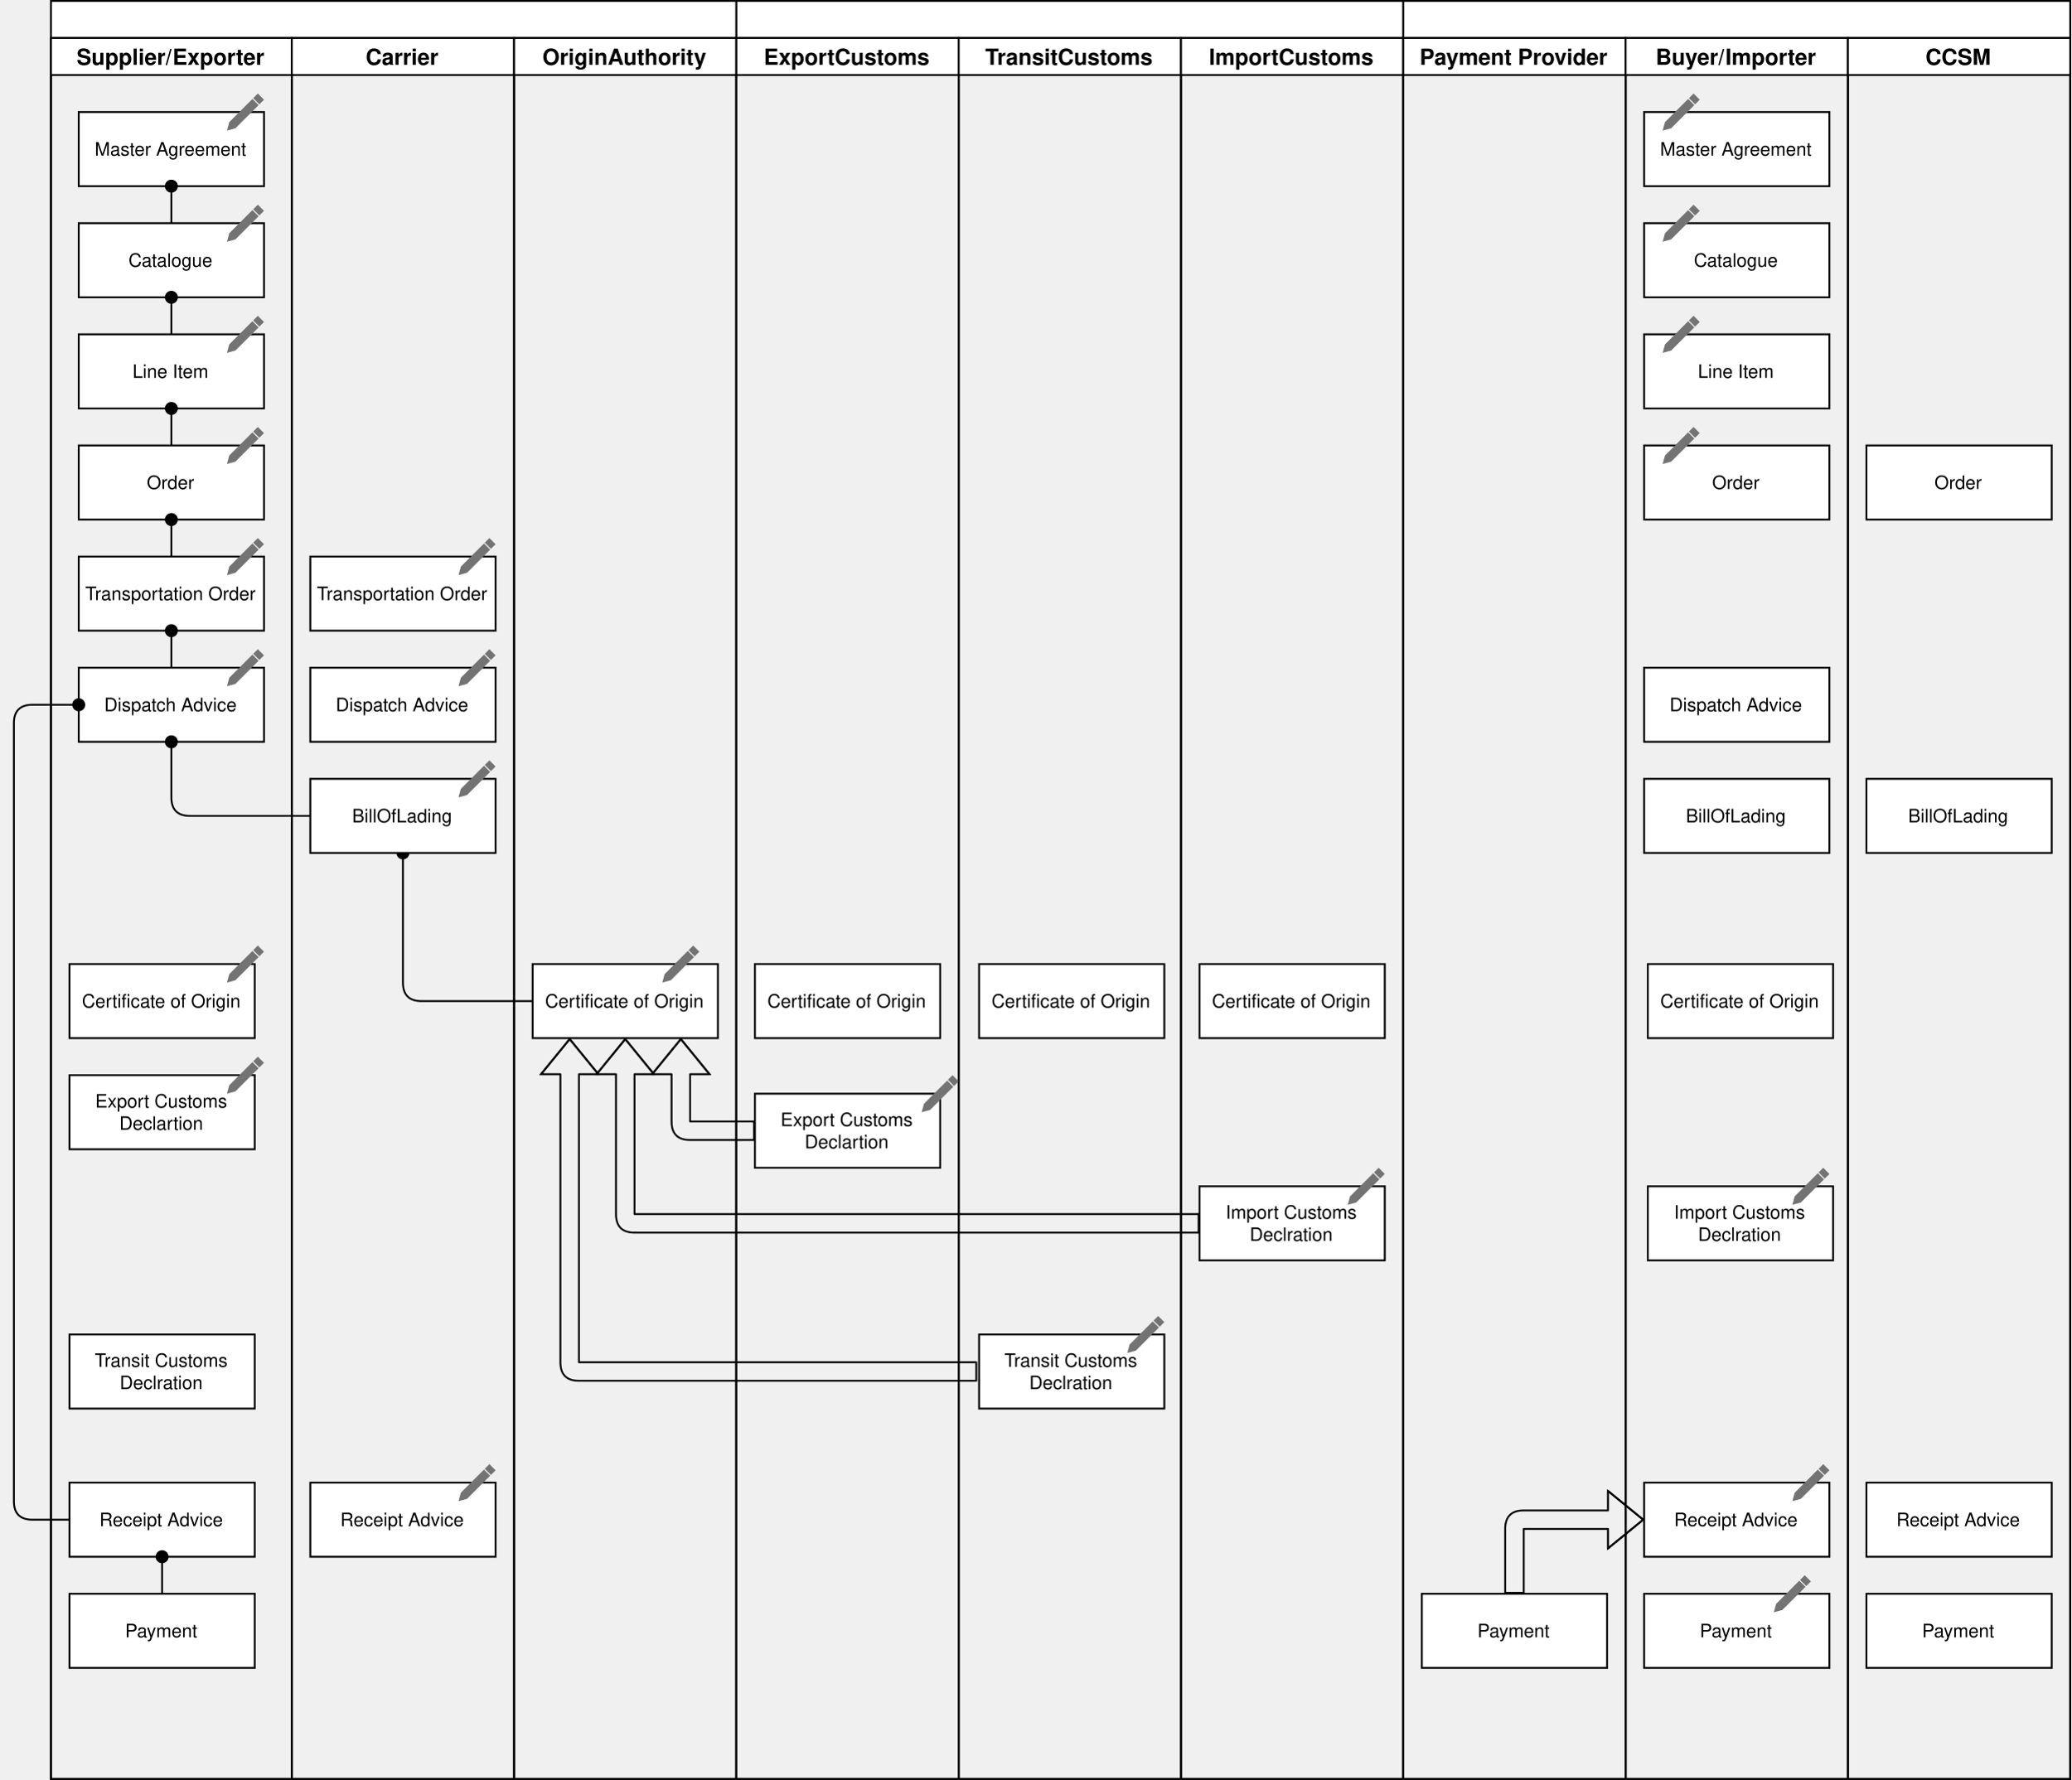
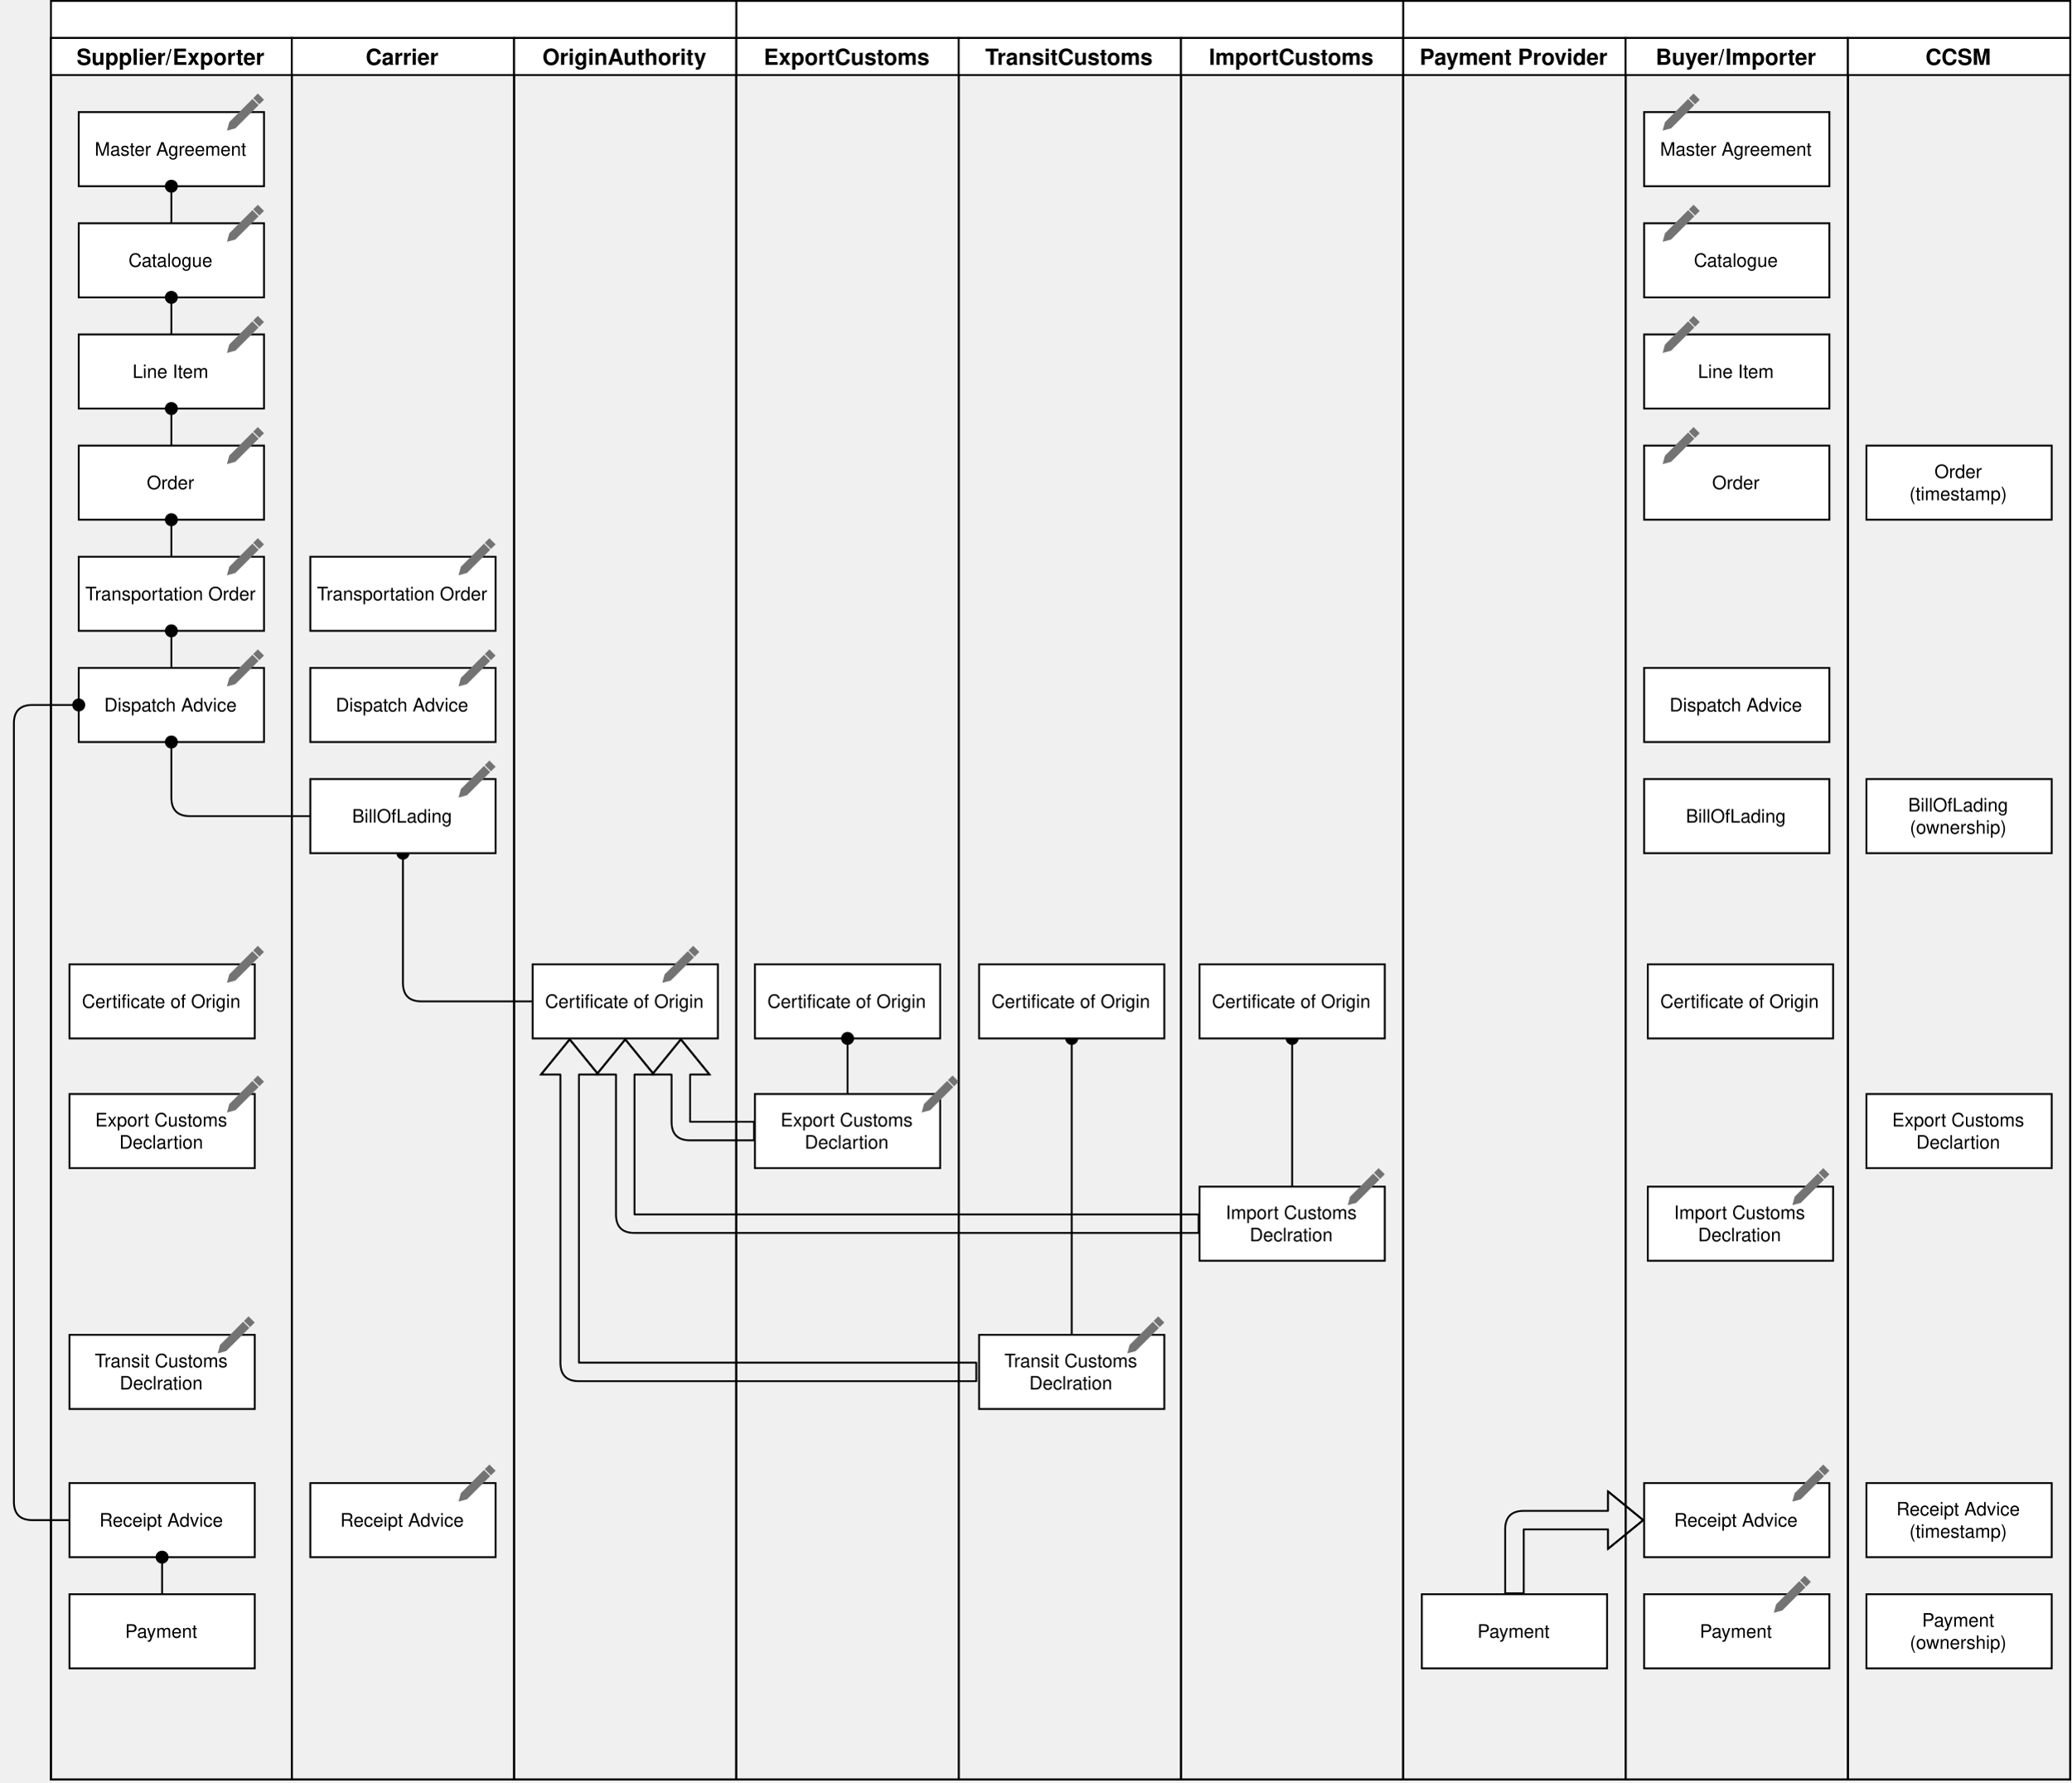
- <svg xmlns="http://www.w3.org/2000/svg" host="65bd71144e" version="1.1" width="1118px" height="961px" viewBox="-0.5 -0.5 1118 961" content="&lt;mxfile pages=&quot;2&quot;&gt;&lt;diagram id=&quot;8GjeXVdxXtVlz31yC4Vb&quot; name=&quot;sequence&quot;&gt;7V1bd6I8FP01ffRbIor6qKLW1lvVXuyLiwJiLBgKWGB+/QcCFkmG0QqBzjCz1gyEi2TvneTk5By4oTuK1dc4dTOCgijfVMqCdUOzN5VKjao7/7oFtl/AUF6BpAHBKwoVzMEv0S8s+6V7IIj6yYkGhLIB1NNCHu52Im+clHGaBs3T09ZQPv1VlZNEpGDOczJa+gwEY+OXNivlrwO3IpA2wU9Xyv6RN45/lzS43/k/eFOh14c/3mGFC27mn69vOAGaoSK6e0N3NAgNb0uxOqLsYhvg1rNWlA2YxXxuan3Q3vZ4eVXybta75JJjFTVxZ3z71q3m6HPbfv6gVs/PE01XLZFng1t/cvLex3OgqFAznLLOXjegot+4dWUcbBzC6TYr8rLGGQDufEwMOyBiDXfG3N91Tz3se3I5XHpmJYInEjVDtEIU+5Xqi1ARDc12TvGPNpsV7xJfwI2qz5cZkkPA+SakhOA8zlegdLz1F4rOhg8kHtSO9XAvSUuF4drG6EPbt2arhc9DGNSFxu108JNQZWjqBNVjeyKBKlaqKKpd609S5bRcgUoF4Pig1hskQTXLfatrL+mNvaeXzJtdeypjQO04tQFrwHOG6ByATmdYnmhAAjlGkaQ0X8bGdFAS3o3NlHliHs0Z+4sPUAxhIwrOIOXv7uDO+a+9MRTZhcbZFC1gvPioudtLd/u/mr/HWqFDrB3s7Jwnffk60d1dBvdzd74uO+x9XSe03GHW2YUOzV5JD8jBs1zGkg73Gu/XUf3ozydw0ep/NK3l6/P6pVe9D6AwOE0S/ftZvaU9NKt3DDuhqUFNGXGPt8F5Lk6xnGui7HSMn6eDPY7Aw6VOTTk7dIIKwc7QQ3eeugVfUqIrESlVyxExeHf8ksbx0c5SSxxEP6rN0c0M29xk2+TFTqs/nj8wtwA+qMLstlRHUETA0k2gyNyh8fEbIAtDzoZ797l0wzH9gr22JuoOgtMAMypSNOKChuVcpgVoV1Lt4ehTtI8mawhtuo5Bu8mkBXcDgXu+V1UZiJpzO28gdjd/z8AZ4MXy/GfwjmChyqRxWCUhzSWkW7cbu9cuDTdmX1jwdp8uUVUErBGnH/AptyRNFBW3ytc37Viizhdb7URrJK1nvr2wtyWlabI7nXuwIGu9PJfQdnzmYHocQJfh8TPjwTSOo/BgihdSAx1NYxWX3HB6XQNAe4sOZ3AylJzdnOqewvSxZIVPF8I/Cqh5rvAb+RJ+ExH+EOxco25giEpupc9kLv3mP6n92U4UflEyNOBIejZas17b7uNmULFaIy/9uMcOKX+iCRiTMCeax5qJRDVf/bbX4EdrnqXNx+FMe9r1pQHV1RcsLxnBDCms+TiRkZd83FNH/bzuXMh35pbz3QZIuh/xbYBCsPkX2oA+3FG23X9Zav27x8bg6Ul7H+P6/TjVkW8DcU8dagMs0FXO4DfuZFf4BHxuLX6a5FRX0hsdEbShuh7Un0yz9/7R1zHgIVgJnL4RBR8oTle9JdQ1sNzCtlt3wHPykHsT5SnUwaHbodk3aBhQCZ3QkoHkHjCg6t7H3+MdgJ3uiW7rG051f1CxJHeR+D9JEeT/RAEYB8eNBt/FDpSh9tUk104zCIpuKnT98Ne7kbdGSpLXZoRXlNYKhtVKWqzWClZTYLWZMatMwWoKrFK1jGk9YxmhoPViWo/RQVnRijogC1oTGFmzHlpR91pBawKttU6OVvySD13wmgKvVYI2E55XdCG04PV6XmsEjSZsBdBuuMNpGsg6AOC30RMIWhQOrkQCArAum98EhBJzFDYvhjCCIElH4X6pPsov0lxczm4bNs0+vPUaWbqZrgWPqJspLtYuBF7b6d0m6yEngJ2UV9yqJBfkjaqkD1e3S2G1XbxMqsMxswYY3GYiLwLVyL3miAYWYy11CgWvGPq/QWwk7jLzGRiFLnoVvF7PK8kpGJ7XSsFrGu016ykYXfTDafBaJ9hesRXAjK9eykBrb2ygBgwboTmLuVilFunnSM7F8B1dsTwXq6ezqW2cMkvS2dQZ6jw3mA/M+nY83Hzc7/t25y9LwoprfuFQkrgJXziUJC54I+MkLCbitUw4Bwsv9zPMnR+bPlQrRztdTPoQg+t1U0sfolAPv5c0dEzdTX6wOnJ8VepQaqMT/plRj7mfO54PoKwIKlkAh19qKOIzYvV0vqF7mvfPEBzW8TVA7TXvFRW5ahCVaoYNYmmKrbfS3Xphzjlz9NktU5Nxtm/2iGfyu15NhmTMPjZ1GwU1zdTtdFCsZZ7oVimCrpJhNuKUYAhGXeFrcEbY1Y+1qhtM/qxqdCF+ytlednl5qsFPgFtUTmKAPD+EIZNFeABn4/JqA5Z7KHAKeJj1V0FeOQ6rlHrqa1fxiL7JCluFgKHw0vHePrzzwbMmMpdXHiYkWN8KaioQi1g4svYjQhbwya2o1U/uFRpX45c9fOhsOPUXMFyNGtE3MOBhQw1TAun71wNHMn9fUqg6y1WXo9b03aiPGzbfs0gnf1+NGNHsb6yLHh0eSMRkJdCzEQQOa8ahUkvZjLsaM6JmnPBAzWlO2QlPe/B5r7z+Wk9LGQayXQ1eDiLZEPAQsP5BZ8XlxEYs9KwD2dDpYEFrArRmnaZbZBKlQmvmebpFJlEqvJJM1MWvBRQpnckQm+FaAD7wtLCbUiGWZOQpntjCckqG2EgAZSNriziIFSH0Mq6bUPxkKJzyNxGUUVYC7teyaPmhlZeuLpy8lS5mxSgcRhk3vc46jDIip0qyYZTYvgD1l3Y68xEio0yWhDINycGihVnUSMpNGsvOj/CS4hFD1zESdpOmAhxRLykeOLRlJucmTQUzol5SPGZo9EoKbtJUwCPqJcVGxqFGYf4/alKLoph5fCHqvco/itEvhRFFcfg6sR7HY7M7feswH7PtwH4Y/g1fCkOkifGrkpUm6oDLvzSjnwYkKs16vdvju+Pt9q6z6myGKv+q1v+KTwNGv79G9NOAr427u/kjPdutRqI4NRtC7V4inPp32cQ1ve+v3T+qDw9baSTPXgCrr+9KY2b9w1L/KCQE6HTW+scLGuXLzq81kp0Vx3GQrh2ZTlt22i3JgQbwM3XOMAO6//Rh9tfbx0bt+405l6+EP7cxYx1QmM8ixAkug88ixDx1KlPPtFRPMoKu3F1P6qw8XdQmXXbfmUN2A0vf9r1eMIR9z4d6roLjTPGMh5lqPTJqUDGjAHp1ZAxp0hEReCj4V8UMRtHHqEcTQ7yGjtzoG+MSVmO1nGjMvWAqasCpj7uOw17e1E8+IBaT/Zi17iL9TJBCdJ7uapG1+kZ05eds3UU/mExYd8yFuku+n8paB9EeJO4VF+jCDo2/+nIdRJ0K6ekAH+vxz796JyGPW+T9Hjjvb0Irx86uBqER1oEL2AgKonvG/w==&lt;/diagram&gt;&lt;/mxfile&gt;" style="background-color: rgb(255, 255, 255);">
+ <svg xmlns="http://www.w3.org/2000/svg" host="65bd71144e" version="1.1" width="1118px" height="962px" viewBox="-0.5 -0.5 1118 962" content="&lt;mxfile pages=&quot;2&quot;&gt;&lt;diagram id=&quot;8GjeXVdxXtVlz31yC4Vb&quot; name=&quot;sequence&quot;&gt;7V1bd6I6FP41XeucB2cJKOqjl2ptvdub89JFIWIsGApYYH79AQWLJGW0QsBTZx4qETB837d3kp2dcMU1VbujC9qijySgXLFFyb7iWlcsy7As7/7xSpxtSbXIbAtkHUr+SZ8FU/gH+IVFv3QNJWDsnWgipJhQ2y8U0WoFRHOvTNB1ZO2fNkfK/q9qggywgqkoKHjpE5TMhV9aY4ufX9wAKC+Cn2aL/jevgvgm62i98n/wiuXmm3/br1UhuJl/vrEQJGSFirjrK66pI2RuP6l2EygeuAFubfuFcSB/P51aegc2lm1ReSlsb9Y+5pLdI+pgZX771pXKdVu8HiyXt82X5qKnib+1in9J8UNQ1j6e97qwMqDpFjbXholU48p7WFcknMs412gBUdEFE6KVD4rpBEzM0cqc+ofeqZvjrV42lx74FP7TfgDdBHaIY/+pOgCpwNQd95Tg25L/FL6Cd9RbIT0EpC9CUgiuE3wJyrtbf8LofvCRJKNar/U/lo2nd+bl6WmoG5oNxNbuET5R7aoa0s8J1FqN3QO1WqIIKovBACTX6P3DFVq5fxoLU1U8FNyPwIbmswfQr7J/NPPh8j637PCBExys3EqFLvIOZ8H9vIPPyzZHn9dJdc9tuYfIJXhb0oZKUJdt1b36RvzTYQwZaK2L/qVNe3wnyzOVFxpm/11f1ycv94HFmoIuA/9+2ntnOkT39c57zZ79fpo/t0t3BY5Mrw4UV2gf+5U7hau4Sp61W+E5JkO3YhU79rUz4xbOmpvxr075sUhAtek+DZxDUTCB+wVyW67iUIcyzA+KUedcoYni88AcdQvSm7kY8Y/8gzVp/REDFI93LmHXsnM0WTiX7/gSoo8g+BK7PXN6VumWbw05pltW+8LDTXBexKmd4Fw2l7pPKjihEzQEV6YRuvPIK/iUEsdGpFQqRsSwveOnNHZVO0gtcRCdlc1xtQxtbrisiaBZ7wymY/4GorEmTW4KFQxFDCzDgqoibIxPXEBF6gkOWnv1Mky3nx4cNXRguAiOAsyYSFFfCAzLvUwP0GZT9XDcPtq78UUIba5CQLvGpwV3FYN7utY0BQLdvd217XVFvY9fM3AAeLE8/x28HVi4MjkSVqn11XED3wIU11NxwUmmpxLL3uEK3BdguULR3GeIq98snHaj0FtYHeledDpcgSlhoPYFY6O5Yl3WAVA9BHIDX3kPPpoDHbFx7ywLas1qrQxhbKOW/fxUOP/Rz6EchTsoZCFV8R5KrOKS66KcZgC4B24KpqAg2T3Mqe4ZQrtFV/jcRfg7AdUOFX41X8KvYcLvwZXXUe6aQM2t9PnMpV/7kdqfrID0h1GQifryk1mftBtOhzQqjdUafenHVTuk/KEuEbrZOdE8setNVfPBjX+Y5luc9dCb6I+rjtxlro37liibwagzrPk4kdGXfFyto2Feb/jkx3KL+baBauY2wGDY/AQbMHorxnE6zzO9c/tQ7T4+6m8Dkt+PUx19G4irdcgGWtDQBFNceINd6QOKue3xczSHurJRbQLYQNq8W3m0rPbbe8cggIdhJQnGAkg+UIKhbXMI5tD2Chves0NRUHrCK1BGyIAbt8O1XpFpIjV0Ql2BsveFiTTvPv6R6ALsuieuYSwEzftB1Za9NIlfsiopv4AEzU0wTEdvoIkUpH+a5Nw1g6DoiuUqm//bG22TBGjyWovwitPKElhl02K1fGE1BVZrGbPKX1hNgVWmnDGtB0zNXGg9mtZdTD4rWvEA5IXWBFrWrJtWPLx2oTUBayXMmKVFK3nKh7vwmgKvJYp9JjKv+ETohdfTeS0T4vVp8fojh6gYM4eS+jWD+zkKPEXLJNYWb0ibgq7DrNNivswpwtBiSHAlkiZDDLp9kdFLLdRbOxrCCII0Q73rmfagPMtTMJvcVB2uNX5tV7MMFJ4KHtVAYVwGagi8huvdhvOeIMGVnFfcSjRTKsySbPRebmbSy/L+eVjqDfg5JOA2ASKAmpl7zVVoGixxrMX8yKY/eWIjTX/mY2gGn7a88Ho6rzQH0WRe2Quvadhr1oNo7uKH0+C1QtFeiQ9AaF+3C2nqa3OBdGg6GM1ZjMXYcsTP0RyLkR3dZYI1Vk8HU1vdZ5ZmuLDZM0ShO+1aleWgt3i/W3ec5v9saWKc+YWTgeIGfOFkoLj0m4yXJvKRuHPCKxPJcj+gu3O2i+rKxajTJSyq40leN7VFdQw+R7NdKbZbJpZ8Y7Xj+KQFdam1TuQ643Me/uL/fABlR1DJAjjyZNElwyZWT4d3dPc3bsh8roHQX9vuB5Mrg2BLGRpE6bs9n9ykQcfu+BIri73FYBaovxZu5/fWVLD6H9dFZjggLQ4g7lVAbeVXTCWz2fMo3uy+G4LmaS6R+ZpRartPpINiOfN1pewlxzEZZqOT+BSTHMlPcECW49kOgap8/oZAeNbESHC2mzkURzr6gKQMgCR6M4dnDGWSMQHRZFB8WcDZGkmCCseTzkuwjQMJq5Q89alTrlT3+CM+AiHbqrF2NtvWbHsTmcsrD6NHYiAM7ypQSy/ZsXYW+SXkteT4EI3ejjUn45c9fHjoIvX9Tk5GjeqGJ2TY8I4phd0yTgeO5nYZsspUWkJp1q+P3szKoOqIbZv2XgsnI0Z1swXifArePNBIoEvAs1EEjtiNw6WWcjfuZMyoduOkMTPlBHUlPa7hx536+898VMgw6/Bk8HKQdoiBh4H1A4MVxxMb6aFnnXWIDwcvtCZAa9ar4i8L91KhNfNl8ZeFe6nwSnNdPHku4LKCOhliM5wLIGcJX/pNqRBLM02YTOyl55QMsZFs12rWPWKGbtJHOOUjlAHyRdJHlJWA+7kCbD8b5NjZhb1NIGNmjMJ5HnHD66xzXiNyYpPNeSX6Ajxe2mxO+5iMMpkSyjR/iogWYVLDD5PusnD+MaEKXIxU7V8MxeNDMrGcnUXslIwjPruxHzwN5zX9g6wV0I0FzC+iVIOqZERxQ95FVc8JSaqhVjKSeAoMHms9J3OnGoD9KqX/Kq2Xv/xlY5WvET04247my1+IOYt4dz3/b8wqR0WYeeYnrsz8oxh9YyJVFM9/I+1E3hna+z20HwYD63r02uTfJ8uuM+4d/M5Qlkxv4gnkcZXM5kVcKbkRwuwEXTeCh7Hz70airx6m6kZ+V29vpw/cZPXSB2BkVaXynUx5Xe5xgYr0Xhl696CNx0u5r0yeYcuY3xYG/PzM1uUyWMrXfpTirxdUi8edX64mGwWJ4yDd9Ip0Xv/r2i1NlwjFiTbl+S7XeXy3OvPlQ7X8fWPOTUfhO8ZMDDgSFpbFCS6Dt87E1DqVjKy0VE8zY7J4PR9WWsrovjy8bq2bU9RaoMK3Y+1HNGHfi5kn0bPNuJkpVSKtBhPTCuBXR9qQGhcRwRYF/6qYxihajUp0IdDW0LEbfaNdImqsnBONeReMgA7d5/Hm7VrHm/qhS3Kz1l3EzwRLxg7TXTmSm1GNzvQdrLtStrrjj9Rd8n4qax1EPUjc/jP4RB5Hvvp4HUSHv+npgJzb8+P3xUoojhfZfIcUkk8oU8A91BEywzrwAOsjCXhn/Ac=&lt;/diagram&gt;&lt;/mxfile&gt;" style="background-color: rgb(255, 255, 255);">
  <defs />
  <g>
+     <rect x="37" y="720" width="100" height="40" fill="#ffffff" stroke="#000000" pointer-events="all" />
+     <g fill="#000000" font-family="Helvetica" text-anchor="middle" font-size="10px">
+       <text x="86.5" y="737.5">
+                 Transit Customs
+             </text>
+       <text x="86.5" y="749.5">
+                 Declration
+             </text>
+     </g>
    <rect x="889" y="640" width="100" height="40" fill="#ffffff" stroke="#000000" pointer-events="all" />
    <g fill="#000000" font-family="Helvetica" text-anchor="middle" font-size="10px">
      <text x="938.5" y="657.5">
                Import Customs
            </text>
      <text x="938.5" y="669.5">
                Declration
            </text>
    </g>
+     <path d="M 578 720 L 578 563" fill="none" stroke="#000000" stroke-miterlimit="10" pointer-events="stroke" />
+     <ellipse cx="578" cy="560" rx="3" ry="3" fill="#000000" stroke="#000000" pointer-events="all" />
    <rect x="528" y="720" width="100" height="40" fill="#ffffff" stroke="#000000" pointer-events="all" />
    <g fill="#000000" font-family="Helvetica" text-anchor="middle" font-size="10px">
      <text x="577.5" y="737.5">
                Transit Customs
            </text>
      <text x="577.5" y="749.5">
                Declration
-             </text>
-     </g>
-     <rect x="37" y="580" width="100" height="40" fill="#ffffff" stroke="#000000" pointer-events="all" />
-     <g fill="#000000" font-family="Helvetica" text-anchor="middle" font-size="10px">
-       <text x="86.5" y="597.5">
-                 Export Customs
-             </text>
-       <text x="86.5" y="609.5">
-                 Declartion
            </text>
    </g>
    <rect x="37" y="520" width="100" height="40" fill="#ffffff" stroke="#000000" pointer-events="all" />
    <g fill="#000000" font-family="Helvetica" text-anchor="middle" font-size="10px">
      <text x="86.5" y="543.5">
                Certificate of Origin
            </text>
    </g>
    <path d="M 287 540 L 227 540 Q 217 540 217 530 L 217 463" fill="none" stroke="#000000" stroke-miterlimit="10" pointer-events="stroke" />
    <ellipse cx="217" cy="460" rx="3" ry="3" fill="#000000" stroke="#000000" pointer-events="all" />
    <rect x="287" y="520" width="100" height="40" fill="#ffffff" stroke="#000000" pointer-events="all" />
    <g fill="#000000" font-family="Helvetica" text-anchor="middle" font-size="10px">
      <text x="336.5" y="543.5">
                Certificate of Origin
            </text>
    </g>
    <path d="M 27 20 L 27 0 L 397 0 L 397 20" fill="#ffffff" stroke="#000000" stroke-miterlimit="10" pointer-events="all" />
    <path d="M 27 20 L 27 960 L 397 960 L 397 20" fill="none" stroke="#000000" stroke-miterlimit="10" pointer-events="none" />
    <path d="M 27 20 L 397 20" fill="none" stroke="#000000" stroke-miterlimit="10" pointer-events="none" />
    <path d="M 27 40 L 27 20 L 157 20 L 157 40" fill="#ffffff" stroke="#000000" stroke-miterlimit="10" pointer-events="none" />
    <path d="M 27 40 L 27 960 L 157 960 L 157 40" fill="none" stroke="#000000" stroke-miterlimit="10" pointer-events="none" />
    <path d="M 27 40 L 157 40" fill="none" stroke="#000000" stroke-miterlimit="10" pointer-events="none" />
    <g fill="#000000" font-family="Helvetica" font-weight="bold" pointer-events="none" text-anchor="middle" font-size="12px">
      <text x="91.5" y="34.5">
                Supplier/Exporter
+             </text>
+     </g>
+     <rect x="37" y="590" width="100" height="40" fill="#ffffff" stroke="#000000" pointer-events="none" />
+     <g fill="#000000" font-family="Helvetica" pointer-events="none" text-anchor="middle" font-size="10px">
+       <text x="86.5" y="607.5">
+                 Export Customs
+             </text>
+       <text x="86.5" y="619.5">
+                 Declartion
            </text>
    </g>
    <rect x="42" y="60" width="100" height="40" fill="#ffffff" stroke="#000000" pointer-events="none" />
    <g fill="#000000" font-family="Helvetica" pointer-events="none" text-anchor="middle" font-size="10px">
      <text x="91.5" y="83.5">
                Master Agreement
            </text>
    </g>
    <path d="M 92 120 L 92 103" fill="none" stroke="#000000" stroke-miterlimit="10" pointer-events="none" />
    <ellipse cx="92" cy="100" rx="3" ry="3" fill="#000000" stroke="#000000" pointer-events="none" />
    <rect x="42" y="120" width="100" height="40" fill="#ffffff" stroke="#000000" pointer-events="none" />
    <g fill="#000000" font-family="Helvetica" pointer-events="none" text-anchor="middle" font-size="10px">
      <text x="91.5" y="143.5">
                Catalogue
            </text>
    </g>
    <path d="M 92 180 L 92 163" fill="none" stroke="#000000" stroke-miterlimit="10" pointer-events="none" />
    <ellipse cx="92" cy="160" rx="3" ry="3" fill="#000000" stroke="#000000" pointer-events="none" />
    <rect x="42" y="180" width="100" height="40" fill="#ffffff" stroke="#000000" pointer-events="none" />
    <g fill="#000000" font-family="Helvetica" pointer-events="none" text-anchor="middle" font-size="10px">
      <text x="91.5" y="203.5">
                Line Item
            </text>
    </g>
    <path d="M 92 240 L 92 223" fill="none" stroke="#000000" stroke-miterlimit="10" pointer-events="none" />
    <ellipse cx="92" cy="220" rx="3" ry="3" fill="#000000" stroke="#000000" pointer-events="none" />
    <rect x="42" y="240" width="100" height="40" fill="#ffffff" stroke="#000000" pointer-events="none" />
    <g fill="#000000" font-family="Helvetica" pointer-events="none" text-anchor="middle" font-size="10px">
      <text x="91.5" y="263.5">
                Order
            </text>
    </g>
    <path d="M 92 300 L 92 283" fill="none" stroke="#000000" stroke-miterlimit="10" pointer-events="none" />
    <ellipse cx="92" cy="280" rx="3" ry="3" fill="#000000" stroke="#000000" pointer-events="none" />
    <rect x="42" y="300" width="100" height="40" fill="#ffffff" stroke="#000000" pointer-events="none" />
    <g fill="#000000" font-family="Helvetica" pointer-events="none" text-anchor="middle" font-size="10px">
      <text x="91.5" y="323.5">
                Transportation Order
            </text>
    </g>
    <path d="M 92 360 L 92 343" fill="none" stroke="#000000" stroke-miterlimit="10" pointer-events="none" />
    <ellipse cx="92" cy="340" rx="3" ry="3" fill="#000000" stroke="#000000" pointer-events="none" />
    <rect x="42" y="360" width="100" height="40" fill="#ffffff" stroke="#000000" pointer-events="none" />
    <g fill="#000000" font-family="Helvetica" pointer-events="none" text-anchor="middle" font-size="10px">
      <text x="91.5" y="383.5">
                Dispatch Advice
            </text>
    </g>
    <path d="M 135.75 52.92 L 139.08 56.25 L 126.58 68.75 L 122 70 L 123.25 65.42 Z" fill="#737373" stroke="none" pointer-events="none" />
    <path d="M 136.17 52.5 L 138.67 50 L 142 53.33 L 139.5 55.83 Z" fill="#737373" stroke="none" pointer-events="none" />
    <path d="M 135.75 112.92 L 139.08 116.25 L 126.58 128.75 L 122 130 L 123.25 125.42 Z" fill="#737373" stroke="none" pointer-events="none" />
    <path d="M 136.17 112.5 L 138.67 110 L 142 113.33 L 139.5 115.83 Z" fill="#737373" stroke="none" pointer-events="none" />
    <path d="M 135.75 172.92 L 139.08 176.25 L 126.58 188.75 L 122 190 L 123.25 185.42 Z" fill="#737373" stroke="none" pointer-events="none" />
    <path d="M 136.17 172.5 L 138.67 170 L 142 173.33 L 139.5 175.83 Z" fill="#737373" stroke="none" pointer-events="none" />
    <path d="M 135.75 232.92 L 139.08 236.25 L 126.58 248.75 L 122 250 L 123.25 245.42 Z" fill="#737373" stroke="none" pointer-events="none" />
    <path d="M 136.17 232.5 L 138.67 230 L 142 233.33 L 139.5 235.83 Z" fill="#737373" stroke="none" pointer-events="none" />
    <path d="M 135.75 352.92 L 139.08 356.25 L 126.58 368.75 L 122 370 L 123.25 365.42 Z" fill="#737373" stroke="none" pointer-events="none" />
    <path d="M 136.17 352.5 L 138.67 350 L 142 353.33 L 139.5 355.83 Z" fill="#737373" stroke="none" pointer-events="none" />
    <path d="M 135.75 292.92 L 139.08 296.25 L 126.58 308.75 L 122 310 L 123.25 305.42 Z" fill="#737373" stroke="none" pointer-events="none" />
    <path d="M 136.17 292.5 L 138.67 290 L 142 293.33 L 139.5 295.83 Z" fill="#737373" stroke="none" pointer-events="none" />
    <path d="M 135.75 512.92 L 139.08 516.25 L 126.58 528.75 L 122 530 L 123.25 525.42 Z" fill="#737373" stroke="none" pointer-events="none" />
    <path d="M 136.17 512.5 L 138.67 510 L 142 513.33 L 139.5 515.83 Z" fill="#737373" stroke="none" pointer-events="none" />
-     <path d="M 135.75 572.92 L 139.08 576.25 L 126.58 588.75 L 122 590 L 123.25 585.42 Z" fill="#737373" stroke="none" pointer-events="none" />
-     <path d="M 136.17 572.5 L 138.67 570 L 142 573.33 L 139.5 575.83 Z" fill="#737373" stroke="none" pointer-events="none" />
+     <path d="M 135.75 582.92 L 139.08 586.25 L 126.58 598.75 L 122 600 L 123.25 595.42 Z" fill="#737373" stroke="none" pointer-events="none" />
+     <path d="M 136.17 582.5 L 138.67 580 L 142 583.33 L 139.5 585.83 Z" fill="#737373" stroke="none" pointer-events="none" />
+     <path d="M 130.75 712.92 L 134.08 716.25 L 121.58 728.75 L 117 730 L 118.25 725.42 Z" fill="#737373" stroke="none" pointer-events="none" />
+     <path d="M 131.17 712.5 L 133.67 710 L 137 713.33 L 134.5 715.83 Z" fill="#737373" stroke="none" pointer-events="none" />
    <path d="M 157 40 L 157 20 L 277 20 L 277 40" fill="#ffffff" stroke="#000000" stroke-miterlimit="10" pointer-events="none" />
    <path d="M 157 40 L 157 960 L 277 960 L 277 40" fill="none" stroke="#000000" stroke-miterlimit="10" pointer-events="none" />
    <path d="M 157 40 L 277 40" fill="none" stroke="#000000" stroke-miterlimit="10" pointer-events="none" />
    <g fill="#000000" font-family="Helvetica" font-weight="bold" pointer-events="none" text-anchor="middle" font-size="12px">
      <text x="216.5" y="34.5">
                Carrier
            </text>
    </g>
    <rect x="167" y="300" width="100" height="40" fill="#ffffff" stroke="#000000" pointer-events="none" />
    <g fill="#000000" font-family="Helvetica" pointer-events="none" text-anchor="middle" font-size="10px">
      <text x="216.5" y="323.5">
                Transportation Order
            </text>
    </g>
    <rect x="167" y="360" width="100" height="40" fill="#ffffff" stroke="#000000" pointer-events="none" />
    <g fill="#000000" font-family="Helvetica" pointer-events="none" text-anchor="middle" font-size="10px">
      <text x="216.5" y="383.5">
                Dispatch Advice
            </text>
    </g>
    <rect x="167" y="420" width="100" height="40" fill="#ffffff" stroke="#000000" pointer-events="none" />
    <g fill="#000000" font-family="Helvetica" pointer-events="none" text-anchor="middle" font-size="10px">
      <text x="216.5" y="443.5">
                BillOfLading
            </text>
    </g>
    <rect x="167" y="800" width="100" height="40" fill="#ffffff" stroke="#000000" pointer-events="none" />
    <g fill="#000000" font-family="Helvetica" pointer-events="none" text-anchor="middle" font-size="10px">
      <text x="216.5" y="823.5">
                Receipt Advice
            </text>
    </g>
    <path d="M 260.75 352.92 L 264.08 356.25 L 251.58 368.75 L 247 370 L 248.25 365.42 Z" fill="#737373" stroke="none" pointer-events="none" />
    <path d="M 261.17 352.5 L 263.67 350 L 267 353.33 L 264.5 355.83 Z" fill="#737373" stroke="none" pointer-events="none" />
    <path d="M 260.75 292.92 L 264.08 296.25 L 251.58 308.75 L 247 310 L 248.25 305.42 Z" fill="#737373" stroke="none" pointer-events="none" />
    <path d="M 261.17 292.5 L 263.67 290 L 267 293.33 L 264.5 295.83 Z" fill="#737373" stroke="none" pointer-events="none" />
    <path d="M 260.75 412.92 L 264.08 416.25 L 251.58 428.75 L 247 430 L 248.25 425.42 Z" fill="#737373" stroke="none" pointer-events="none" />
    <path d="M 261.17 412.5 L 263.67 410 L 267 413.33 L 264.5 415.83 Z" fill="#737373" stroke="none" pointer-events="none" />
    <path d="M 260.75 792.92 L 264.08 796.25 L 251.58 808.75 L 247 810 L 248.25 805.42 Z" fill="#737373" stroke="none" pointer-events="none" />
    <path d="M 261.17 792.5 L 263.67 790 L 267 793.33 L 264.5 795.83 Z" fill="#737373" stroke="none" pointer-events="none" />
    <path d="M 277 40 L 277 20 L 397 20 L 397 40" fill="#ffffff" stroke="#000000" stroke-miterlimit="10" pointer-events="none" />
    <path d="M 277 40 L 277 960 L 397 960 L 397 40" fill="none" stroke="#000000" stroke-miterlimit="10" pointer-events="none" />
    <path d="M 277 40 L 397 40" fill="none" stroke="#000000" stroke-miterlimit="10" pointer-events="none" />
    <g fill="#000000" font-family="Helvetica" font-weight="bold" pointer-events="none" text-anchor="middle" font-size="12px">
      <text x="336.5" y="34.5">
                OriginAuthority
            </text>
    </g>
    <path d="M 370.75 512.92 L 374.08 516.25 L 361.58 528.75 L 357 530 L 358.25 525.42 Z" fill="#737373" stroke="none" pointer-events="none" />
    <path d="M 371.17 512.5 L 373.67 510 L 377 513.33 L 374.5 515.83 Z" fill="#737373" stroke="none" pointer-events="none" />
    <path d="M 167 440 L 102 440 Q 92 440 92 430 L 92 403" fill="none" stroke="#000000" stroke-miterlimit="10" pointer-events="none" />
    <ellipse cx="92" cy="400" rx="3" ry="3" fill="#000000" stroke="#000000" pointer-events="none" />
    <path d="M 397 20 L 397 0 L 757 0 L 757 20" fill="#ffffff" stroke="#000000" stroke-miterlimit="10" pointer-events="none" />
    <path d="M 397 20 L 397 960 L 757 960 L 757 20" fill="none" stroke="#000000" stroke-miterlimit="10" pointer-events="none" />
    <path d="M 397 20 L 757 20" fill="none" stroke="#000000" stroke-miterlimit="10" pointer-events="none" />
    <path d="M 397 40 L 397 20 L 517 20 L 517 40" fill="#ffffff" stroke="#000000" stroke-miterlimit="10" pointer-events="none" />
    <path d="M 397 40 L 397 960 L 517 960 L 517 40" fill="none" stroke="#000000" stroke-miterlimit="10" pointer-events="none" />
    <path d="M 397 40 L 517 40" fill="none" stroke="#000000" stroke-miterlimit="10" pointer-events="none" />
    <g fill="#000000" font-family="Helvetica" font-weight="bold" pointer-events="none" text-anchor="middle" font-size="12px">
      <text x="456.5" y="34.5">
                ExportCustoms
            </text>
    </g>
    <path d="M 517 40 L 517 20 L 637 20 L 637 40" fill="#ffffff" stroke="#000000" stroke-miterlimit="10" pointer-events="none" />
    <path d="M 517 40 L 517 960 L 637 960 L 637 40" fill="none" stroke="#000000" stroke-miterlimit="10" pointer-events="none" />
    <path d="M 517 40 L 637 40" fill="none" stroke="#000000" stroke-miterlimit="10" pointer-events="none" />
    <g fill="#000000" font-family="Helvetica" font-weight="bold" pointer-events="none" text-anchor="middle" font-size="12px">
      <text x="576.5" y="34.5">
                TransitCustoms
            </text>
    </g>
    <path d="M 621.75 712.92 L 625.08 716.25 L 612.58 728.75 L 608 730 L 609.25 725.42 Z" fill="#737373" stroke="none" pointer-events="none" />
    <path d="M 622.17 712.5 L 624.67 710 L 628 713.33 L 625.5 715.83 Z" fill="#737373" stroke="none" pointer-events="none" />
    <path d="M 637 40 L 637 20 L 757 20 L 757 40" fill="#ffffff" stroke="#000000" stroke-miterlimit="10" pointer-events="none" />
    <path d="M 637 40 L 637 960 L 757 960 L 757 40" fill="none" stroke="#000000" stroke-miterlimit="10" pointer-events="none" />
    <path d="M 637 40 L 757 40" fill="none" stroke="#000000" stroke-miterlimit="10" pointer-events="none" />
    <g fill="#000000" font-family="Helvetica" font-weight="bold" pointer-events="none" text-anchor="middle" font-size="12px">
      <text x="696.5" y="34.5">
                ImportCustoms
            </text>
    </g>
+     <path d="M 697 640 L 697 563" fill="none" stroke="#000000" stroke-miterlimit="10" pointer-events="none" />
+     <ellipse cx="697" cy="560" rx="3" ry="3" fill="#000000" stroke="#000000" pointer-events="none" />
    <rect x="647" y="640" width="100" height="40" fill="#ffffff" stroke="#000000" pointer-events="none" />
    <g fill="#000000" font-family="Helvetica" pointer-events="none" text-anchor="middle" font-size="10px">
      <text x="696.5" y="657.5">
                Import Customs
            </text>
      <text x="696.5" y="669.5">
                Declration
            </text>
    </g>
    <rect x="647" y="520" width="100" height="40" fill="#ffffff" stroke="#000000" pointer-events="none" />
    <g fill="#000000" font-family="Helvetica" pointer-events="none" text-anchor="middle" font-size="10px">
      <text x="696.5" y="543.5">
                Certificate of Origin
            </text>
    </g>
    <path d="M 740.75 632.92 L 744.08 636.25 L 731.58 648.75 L 727 650 L 728.25 645.42 Z" fill="#737373" stroke="none" pointer-events="none" />
    <path d="M 741.17 632.5 L 743.67 630 L 747 633.33 L 744.5 635.83 Z" fill="#737373" stroke="none" pointer-events="none" />
    <path d="M 757 20 L 757 0 L 1117 0 L 1117 20" fill="#ffffff" stroke="#000000" stroke-miterlimit="10" pointer-events="none" />
    <path d="M 757 20 L 757 960 L 1117 960 L 1117 20" fill="none" stroke="#000000" stroke-miterlimit="10" pointer-events="none" />
    <path d="M 757 20 L 1117 20" fill="none" stroke="#000000" stroke-miterlimit="10" pointer-events="none" />
    <path d="M 757 40 L 757 20 L 877 20 L 877 40" fill="#ffffff" stroke="#000000" stroke-miterlimit="10" pointer-events="none" />
    <path d="M 757 40 L 757 960 L 877 960 L 877 40" fill="none" stroke="#000000" stroke-miterlimit="10" pointer-events="none" />
    <path d="M 757 40 L 877 40" fill="none" stroke="#000000" stroke-miterlimit="10" pointer-events="none" />
    <g fill="#000000" font-family="Helvetica" font-weight="bold" pointer-events="none" text-anchor="middle" font-size="12px">
      <text x="816.5" y="34.5">
                Payment Provider
            </text>
    </g>
    <rect x="767" y="860" width="100" height="40" fill="#ffffff" stroke="#000000" pointer-events="none" />
    <g fill="#000000" font-family="Helvetica" pointer-events="none" text-anchor="middle" font-size="10px">
      <text x="816.5" y="883.5">
                Payment
            </text>
    </g>
    <path d="M 877 40 L 877 20 L 997 20 L 997 40" fill="#ffffff" stroke="#000000" stroke-miterlimit="10" pointer-events="none" />
    <path d="M 877 40 L 877 960 L 997 960 L 997 40" fill="none" stroke="#000000" stroke-miterlimit="10" pointer-events="none" />
    <path d="M 877 40 L 997 40" fill="none" stroke="#000000" stroke-miterlimit="10" pointer-events="none" />
    <g fill="#000000" font-family="Helvetica" font-weight="bold" pointer-events="none" text-anchor="middle" font-size="12px">
      <text x="936.5" y="34.5">
                Buyer/Importer
            </text>
    </g>
    <rect x="887" y="360" width="100" height="40" fill="#ffffff" stroke="#000000" pointer-events="none" />
    <g fill="#000000" font-family="Helvetica" pointer-events="none" text-anchor="middle" font-size="10px">
      <text x="936.5" y="383.5">
                Dispatch Advice
            </text>
    </g>
    <rect x="887" y="60" width="100" height="40" fill="#ffffff" stroke="#000000" pointer-events="none" />
    <g fill="#000000" font-family="Helvetica" pointer-events="none" text-anchor="middle" font-size="10px">
      <text x="936.5" y="83.5">
                Master Agreement
            </text>
    </g>
    <rect x="887" y="120" width="100" height="40" fill="#ffffff" stroke="#000000" pointer-events="none" />
    <g fill="#000000" font-family="Helvetica" pointer-events="none" text-anchor="middle" font-size="10px">
      <text x="936.5" y="143.5">
                Catalogue
            </text>
    </g>
    <rect x="887" y="180" width="100" height="40" fill="#ffffff" stroke="#000000" pointer-events="none" />
    <g fill="#000000" font-family="Helvetica" pointer-events="none" text-anchor="middle" font-size="10px">
      <text x="936.5" y="203.5">
                Line Item
            </text>
    </g>
    <rect x="887" y="240" width="100" height="40" fill="#ffffff" stroke="#000000" pointer-events="none" />
    <g fill="#000000" font-family="Helvetica" pointer-events="none" text-anchor="middle" font-size="10px">
      <text x="936.5" y="263.5">
                Order
            </text>
    </g>
    <rect x="887" y="420" width="100" height="40" fill="#ffffff" stroke="#000000" pointer-events="none" />
    <g fill="#000000" font-family="Helvetica" pointer-events="none" text-anchor="middle" font-size="10px">
      <text x="936.5" y="443.5">
                BillOfLading
            </text>
    </g>
    <rect x="887" y="860" width="100" height="40" fill="#ffffff" stroke="#000000" pointer-events="none" />
    <g fill="#000000" font-family="Helvetica" pointer-events="none" text-anchor="middle" font-size="10px">
      <text x="936.5" y="883.5">
                Payment
            </text>
    </g>
    <rect x="887" y="800" width="100" height="40" fill="#ffffff" stroke="#000000" pointer-events="none" />
    <g fill="#000000" font-family="Helvetica" pointer-events="none" text-anchor="middle" font-size="10px">
      <text x="936.5" y="823.5">
                Receipt Advice
            </text>
    </g>
    <path d="M 910.75 52.92 L 914.08 56.25 L 901.58 68.75 L 897 70 L 898.25 65.42 Z" fill="#737373" stroke="none" pointer-events="none" />
    <path d="M 911.17 52.5 L 913.67 50 L 917 53.33 L 914.5 55.83 Z" fill="#737373" stroke="none" pointer-events="none" />
    <path d="M 910.75 112.92 L 914.08 116.25 L 901.58 128.75 L 897 130 L 898.25 125.42 Z" fill="#737373" stroke="none" pointer-events="none" />
    <path d="M 911.17 112.5 L 913.67 110 L 917 113.33 L 914.5 115.83 Z" fill="#737373" stroke="none" pointer-events="none" />
    <path d="M 910.75 172.92 L 914.08 176.25 L 901.58 188.75 L 897 190 L 898.25 185.42 Z" fill="#737373" stroke="none" pointer-events="none" />
    <path d="M 911.17 172.5 L 913.67 170 L 917 173.33 L 914.5 175.83 Z" fill="#737373" stroke="none" pointer-events="none" />
    <path d="M 910.75 232.92 L 914.08 236.25 L 901.58 248.75 L 897 250 L 898.25 245.42 Z" fill="#737373" stroke="none" pointer-events="none" />
    <path d="M 911.17 232.5 L 913.67 230 L 917 233.33 L 914.5 235.83 Z" fill="#737373" stroke="none" pointer-events="none" />
    <path d="M 980.75 632.92 L 984.08 636.25 L 971.58 648.75 L 967 650 L 968.25 645.42 Z" fill="#737373" stroke="none" pointer-events="none" />
    <path d="M 981.17 632.5 L 983.67 630 L 987 633.33 L 984.5 635.83 Z" fill="#737373" stroke="none" pointer-events="none" />
    <path d="M 980.75 792.92 L 984.08 796.25 L 971.58 808.75 L 967 810 L 968.25 805.42 Z" fill="#737373" stroke="none" pointer-events="none" />
    <path d="M 981.17 792.5 L 983.67 790 L 987 793.33 L 984.5 795.83 Z" fill="#737373" stroke="none" pointer-events="none" />
    <path d="M 970.75 852.92 L 974.08 856.25 L 961.58 868.75 L 957 870 L 958.25 865.42 Z" fill="#737373" stroke="none" pointer-events="none" />
    <path d="M 971.17 852.5 L 973.67 850 L 977 853.33 L 974.5 855.83 Z" fill="#737373" stroke="none" pointer-events="none" />
    <path d="M 822 859.5 L 812 859.5 L 812 825 Q 812 815 822 815 L 867.5 815 L 867.5 804.5 L 886.5 820 L 867.5 835.5 L 867.5 825 L 822 825 Z" fill="none" stroke="#000000" stroke-linejoin="round" stroke-miterlimit="10" pointer-events="none" />
    <path d="M 867.5 815 L 867.5 804.5 L 886.5 820 L 867.5 835.5 L 867.5 825" fill="none" stroke="#000000" stroke-linejoin="flat" stroke-miterlimit="4" pointer-events="none" />
    <path d="M 997 40 L 997 20 L 1117 20 L 1117 40" fill="#ffffff" stroke="#000000" stroke-miterlimit="10" pointer-events="none" />
    <path d="M 997 40 L 997 960 L 1117 960 L 1117 40" fill="none" stroke="#000000" stroke-miterlimit="10" pointer-events="none" />
    <path d="M 997 40 L 1117 40" fill="none" stroke="#000000" stroke-miterlimit="10" pointer-events="none" />
    <g fill="#000000" font-family="Helvetica" font-weight="bold" pointer-events="none" text-anchor="middle" font-size="12px">
      <text x="1056.5" y="34.5">
                CCSM
            </text>
    </g>
    <rect x="1007" y="240" width="100" height="40" fill="#ffffff" stroke="#000000" pointer-events="none" />
    <g fill="#000000" font-family="Helvetica" pointer-events="none" text-anchor="middle" font-size="10px">
-       <text x="1056.5" y="263.5">
+       <text x="1056.5" y="257.5">
                Order
            </text>
+       <text x="1056.5" y="269.5">
+                 (timestamp)
+             </text>
    </g>
    <rect x="1007" y="420" width="100" height="40" fill="#ffffff" stroke="#000000" pointer-events="none" />
    <g fill="#000000" font-family="Helvetica" pointer-events="none" text-anchor="middle" font-size="10px">
-       <text x="1056.5" y="443.5">
+       <text x="1056.5" y="437.5">
                BillOfLading
            </text>
+       <text x="1056.5" y="449.5">
+                 (ownership)
+             </text>
    </g>
    <rect x="1007" y="860" width="100" height="40" fill="#ffffff" stroke="#000000" pointer-events="none" />
    <g fill="#000000" font-family="Helvetica" pointer-events="none" text-anchor="middle" font-size="10px">
-       <text x="1056.5" y="883.5">
+       <text x="1056.5" y="877.5">
                Payment
            </text>
+       <text x="1056.5" y="889.5">
+                 (ownership)
+             </text>
    </g>
    <rect x="1007" y="800" width="100" height="40" fill="#ffffff" stroke="#000000" pointer-events="none" />
    <g fill="#000000" font-family="Helvetica" pointer-events="none" text-anchor="middle" font-size="10px">
-       <text x="1056.5" y="823.5">
+       <text x="1056.5" y="817.5">
                Receipt Advice
            </text>
+       <text x="1056.5" y="829.5">
+                 (timestamp)
+             </text>
+     </g>
+     <rect x="1007" y="590" width="100" height="40" fill="#ffffff" stroke="#000000" pointer-events="none" />
+     <g fill="#000000" font-family="Helvetica" pointer-events="none" text-anchor="middle" font-size="10px">
+       <text x="1056.5" y="607.5">
+                 Export Customs
+             </text>
+       <text x="1056.5" y="619.5">
+                 Declartion
+             </text>
    </g>
    <rect x="407" y="520" width="100" height="40" fill="#ffffff" stroke="#000000" pointer-events="none" />
    <g fill="#000000" font-family="Helvetica" pointer-events="none" text-anchor="middle" font-size="10px">
      <text x="456.5" y="543.5">
                Certificate of Origin
            </text>
    </g>
    <rect x="528" y="520" width="100" height="40" fill="#ffffff" stroke="#000000" pointer-events="none" />
    <g fill="#000000" font-family="Helvetica" pointer-events="none" text-anchor="middle" font-size="10px">
      <text x="577.5" y="543.5">
                Certificate of Origin
            </text>
    </g>
+     <path d="M 457 590 L 457 563" fill="none" stroke="#000000" stroke-miterlimit="10" pointer-events="none" />
+     <ellipse cx="457" cy="560" rx="3" ry="3" fill="#000000" stroke="#000000" pointer-events="none" />
    <rect x="407" y="590" width="100" height="40" fill="#ffffff" stroke="#000000" pointer-events="none" />
    <g fill="#000000" font-family="Helvetica" pointer-events="none" text-anchor="middle" font-size="10px">
      <text x="456.5" y="607.5">
                Export Customs
            </text>
      <text x="456.5" y="619.5">
                Declartion
            </text>
    </g>
    <rect x="889" y="520" width="100" height="40" fill="#ffffff" stroke="#000000" pointer-events="none" />
    <g fill="#000000" font-family="Helvetica" pointer-events="none" text-anchor="middle" font-size="10px">
      <text x="938.5" y="543.5">
                Certificate of Origin
-             </text>
-     </g>
-     <rect x="37" y="720" width="100" height="40" fill="#ffffff" stroke="#000000" pointer-events="none" />
-     <g fill="#000000" font-family="Helvetica" pointer-events="none" text-anchor="middle" font-size="10px">
-       <text x="86.5" y="737.5">
-                 Transit Customs
-             </text>
-       <text x="86.5" y="749.5">
-                 Declration
            </text>
    </g>
    <path d="M 37 820 L 17 820 Q 7 820 7 810 L 7 610 Q 7 600 7 590 L 7 390 Q 7 380 17 380 L 39 380" fill="none" stroke="#000000" stroke-miterlimit="10" pointer-events="none" />
    <ellipse cx="42" cy="380" rx="3" ry="3" fill="#000000" stroke="#000000" pointer-events="none" />
    <rect x="37" y="800" width="100" height="40" fill="#ffffff" stroke="#000000" pointer-events="none" />
    <g fill="#000000" font-family="Helvetica" pointer-events="none" text-anchor="middle" font-size="10px">
      <text x="86.5" y="823.5">
                Receipt Advice
            </text>
    </g>
    <path d="M 87 860 L 87 843" fill="none" stroke="#000000" stroke-miterlimit="10" pointer-events="none" />
    <ellipse cx="87" cy="840" rx="3" ry="3" fill="#000000" stroke="#000000" pointer-events="none" />
    <rect x="37" y="860" width="100" height="40" fill="#ffffff" stroke="#000000" pointer-events="none" />
    <g fill="#000000" font-family="Helvetica" pointer-events="none" text-anchor="middle" font-size="10px">
      <text x="86.5" y="883.5">
                Payment
            </text>
    </g>
    <path d="M 406.5 605 L 406.5 615 L 372 615 Q 362 615 362 605 L 362 579.5 L 351.5 579.5 L 367 560.5 L 382.5 579.5 L 372 579.5 L 372 605 Z" fill="none" stroke="#000000" stroke-linejoin="round" stroke-miterlimit="10" pointer-events="none" />
    <path d="M 362 579.5 L 351.5 579.5 L 367 560.5 L 382.5 579.5 L 372 579.5" fill="none" stroke="#000000" stroke-linejoin="flat" stroke-miterlimit="4" pointer-events="none" />
    <path d="M 646.5 655 L 646.5 665 L 342 665 Q 332 665 332 655 L 332 579.5 L 321.5 579.5 L 337 560.5 L 352.5 579.5 L 342 579.5 L 342 655 Z" fill="none" stroke="#000000" stroke-linejoin="round" stroke-miterlimit="10" pointer-events="none" />
    <path d="M 332 579.5 L 321.5 579.5 L 337 560.5 L 352.5 579.5 L 342 579.5" fill="none" stroke="#000000" stroke-linejoin="flat" stroke-miterlimit="4" pointer-events="none" />
    <path d="M 526.5 735 L 526.5 745 L 312 745 Q 302 745 302 735 L 302 579.5 L 291.5 579.5 L 307 560.5 L 322.5 579.5 L 312 579.5 L 312 735 Z" fill="none" stroke="#000000" stroke-linejoin="round" stroke-miterlimit="10" pointer-events="none" />
    <path d="M 302 579.5 L 291.5 579.5 L 307 560.5 L 322.5 579.5 L 312 579.5" fill="none" stroke="#000000" stroke-linejoin="flat" stroke-miterlimit="4" pointer-events="none" />
    <path d="M 510.75 582.92 L 514.08 586.25 L 501.58 598.75 L 497 600 L 498.25 595.42 Z" fill="#737373" stroke="none" pointer-events="none" />
    <path d="M 511.17 582.5 L 513.67 580 L 517 583.33 L 514.5 585.83 Z" fill="#737373" stroke="none" pointer-events="none" />
  </g>
</svg>
